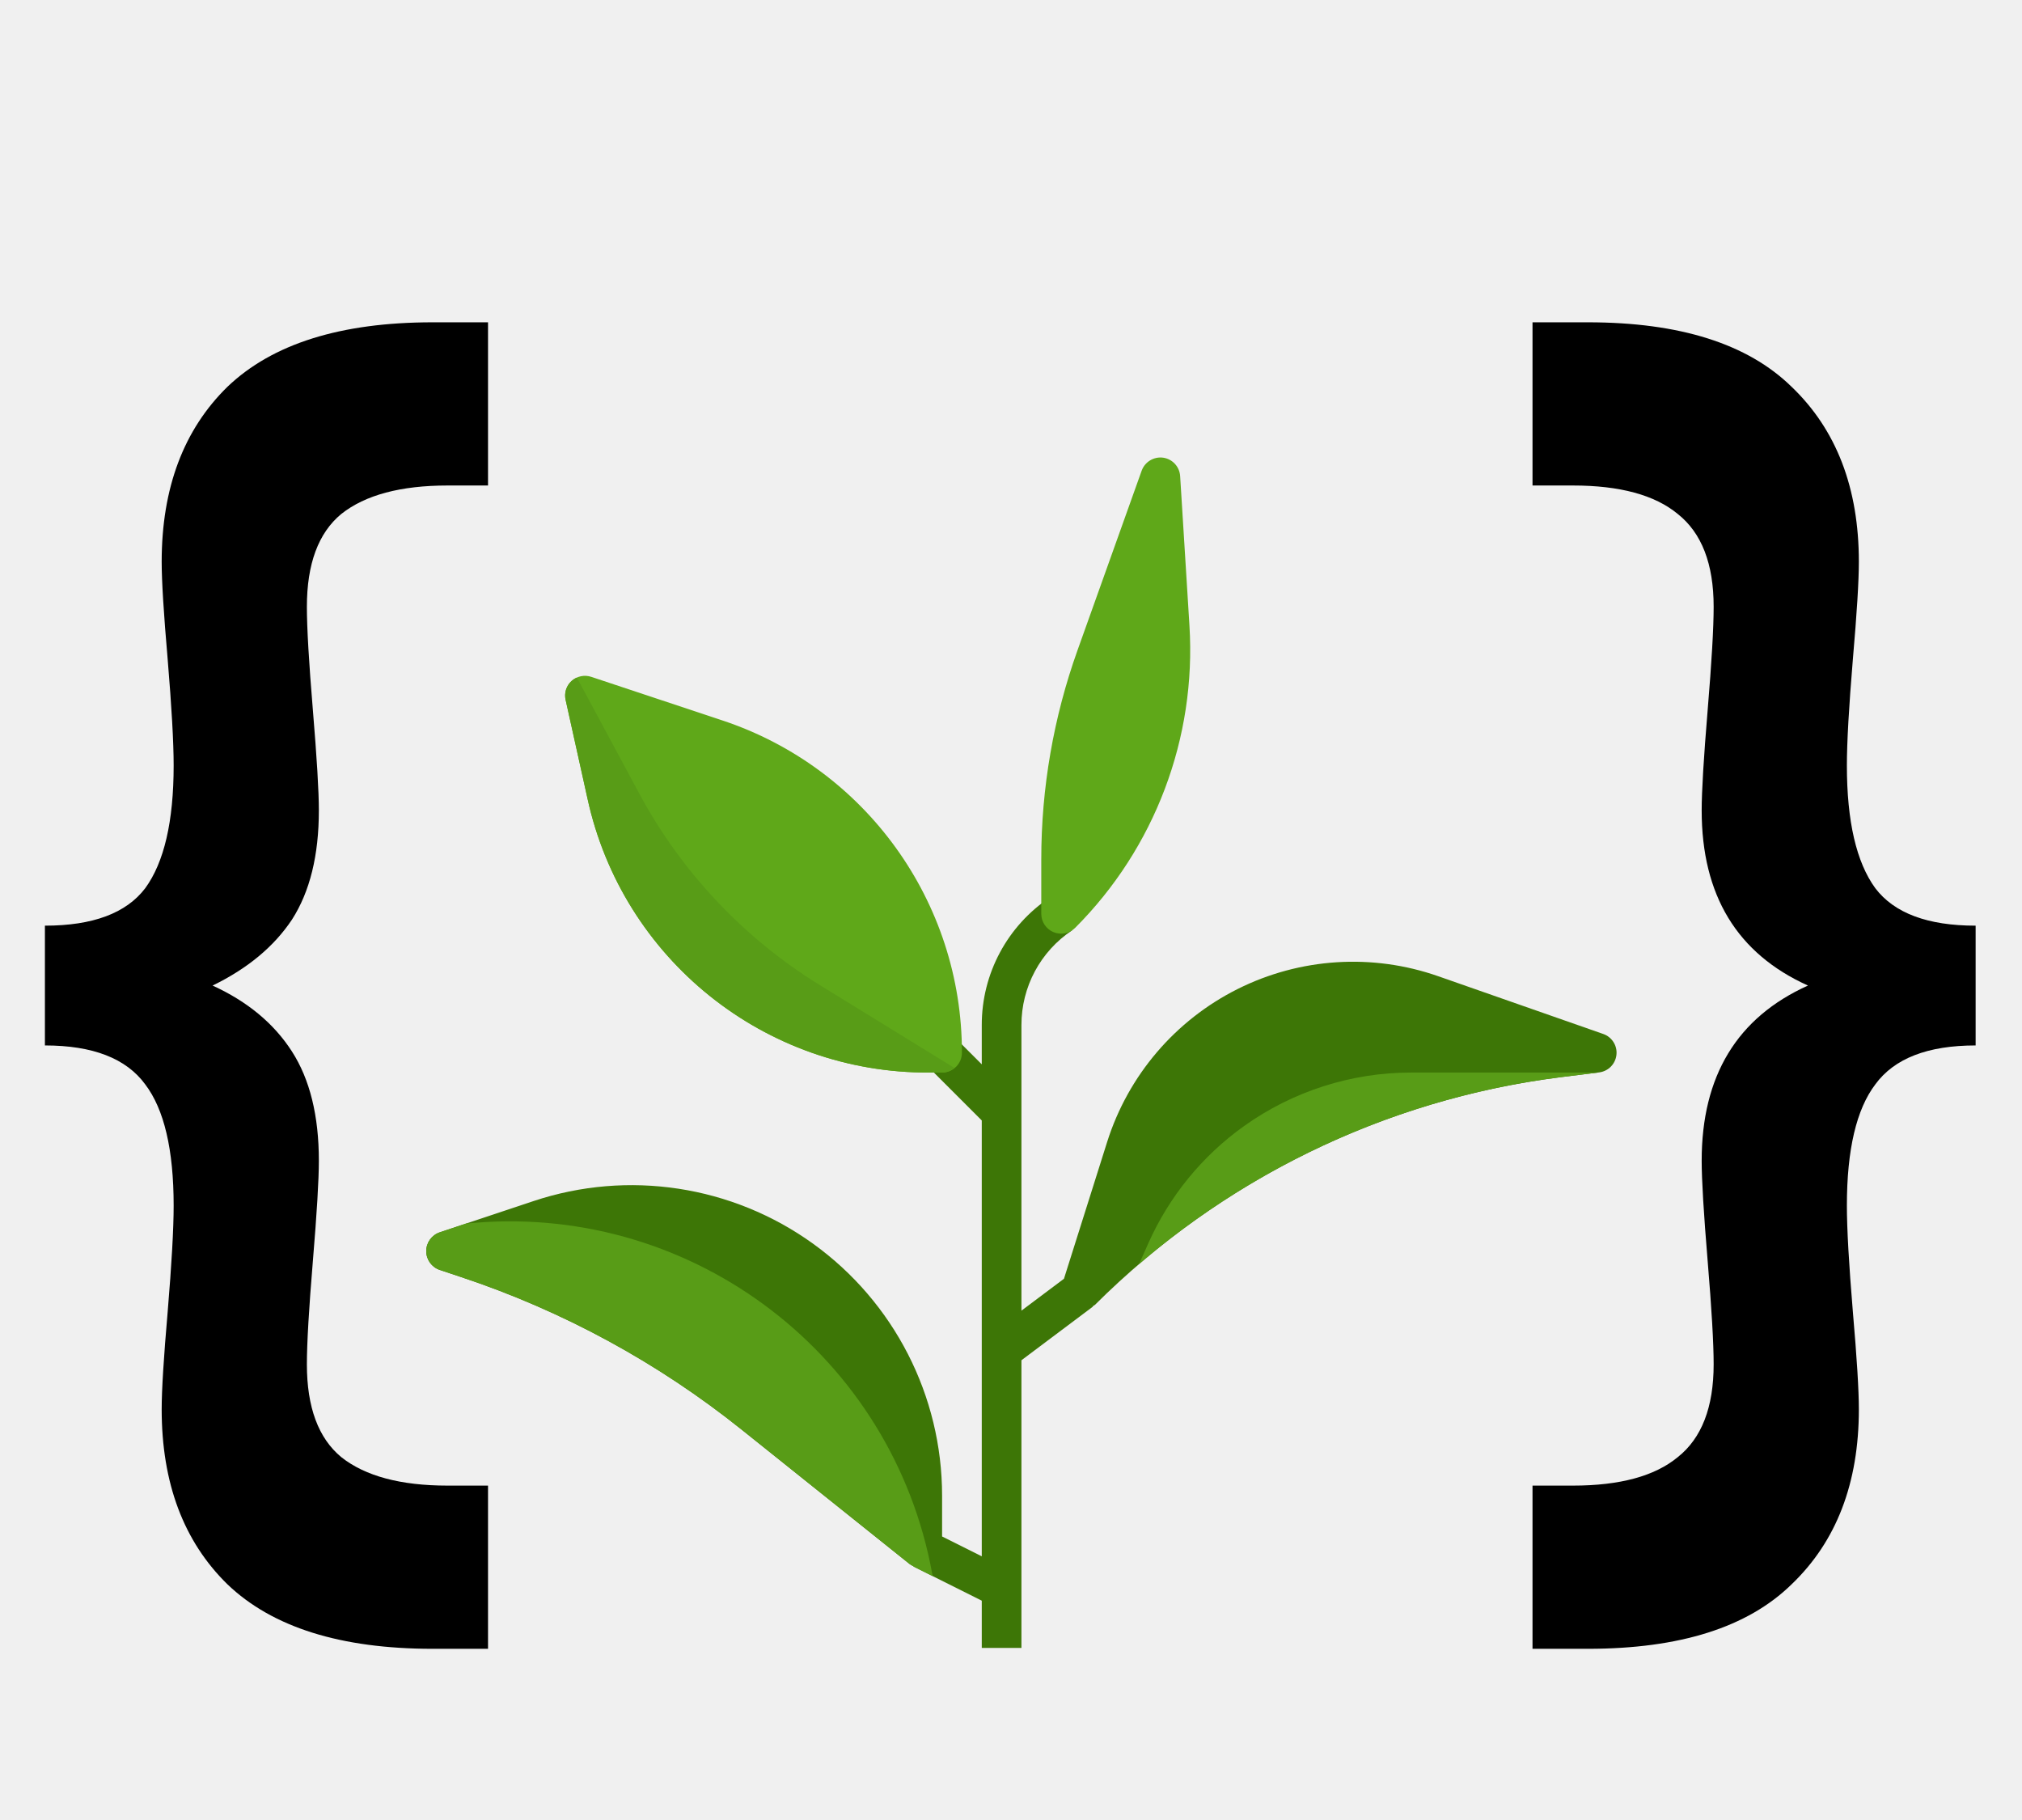
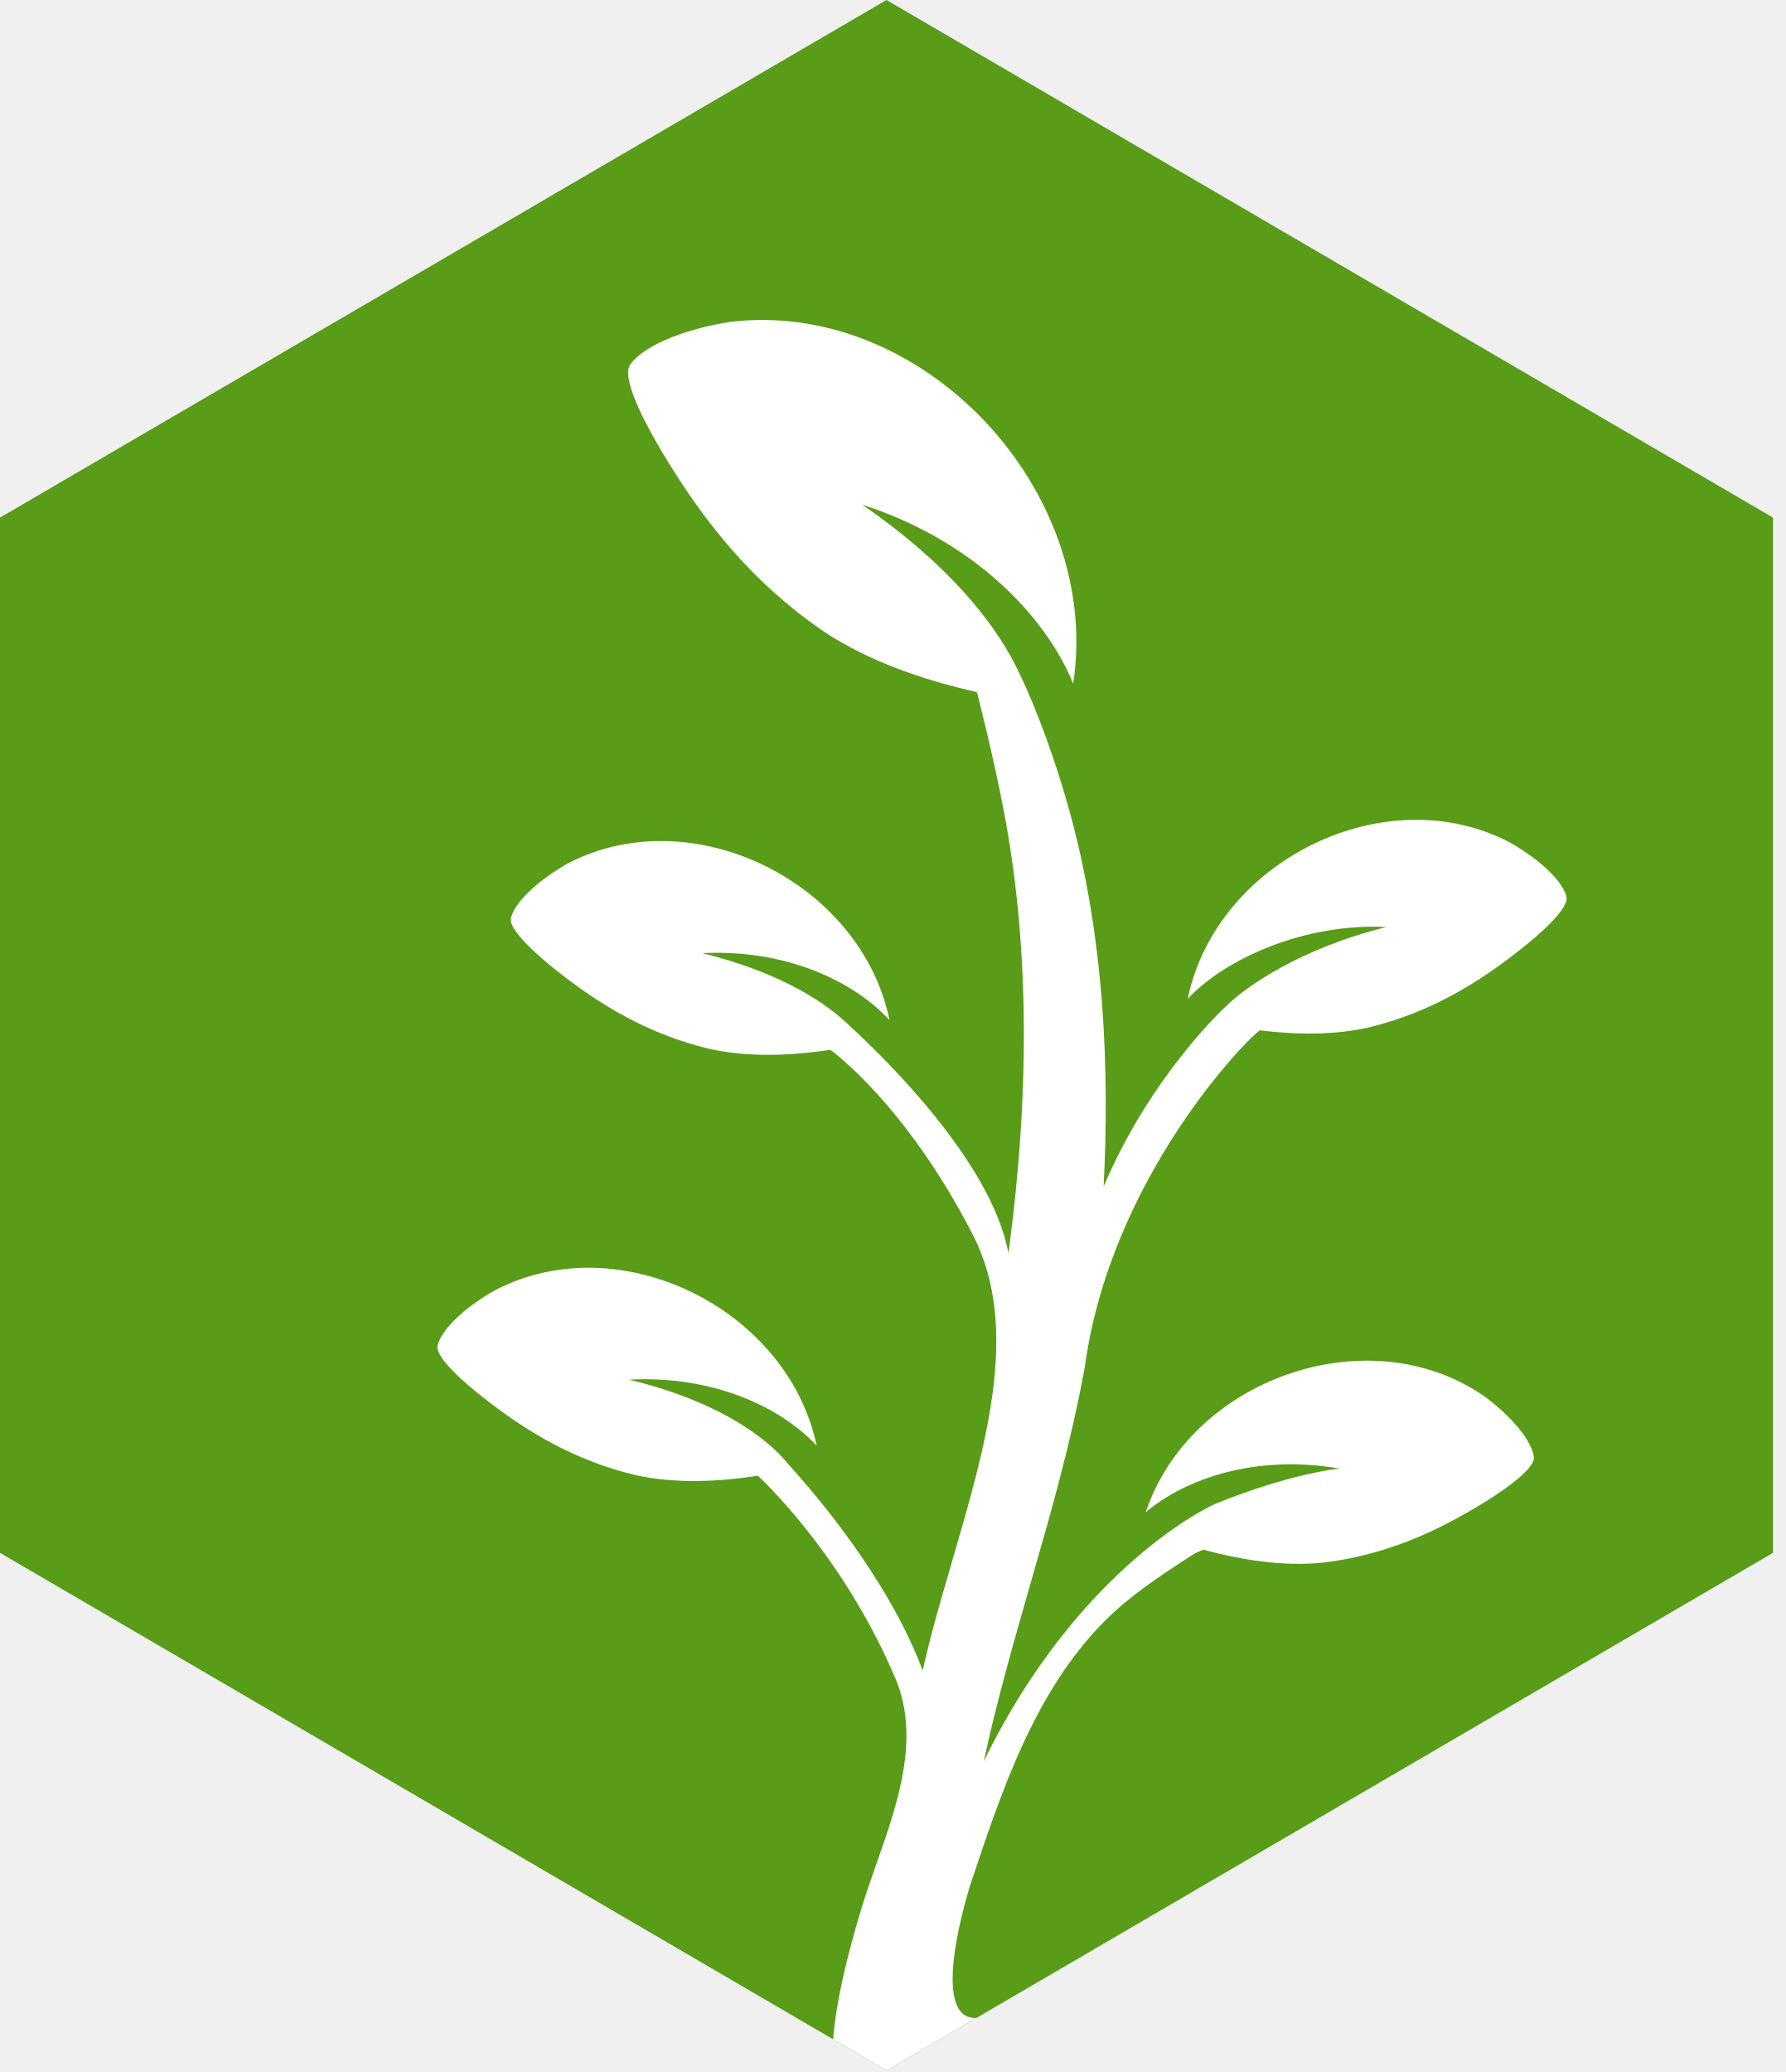
- <svg xmlns="http://www.w3.org/2000/svg" width="389" height="350" viewBox="0 0 389 350" fill="none">
-   <path d="M86.112 93.392C77.088 93.392 70.272 95.216 65.664 98.864C61.248 102.512 59.04 108.464 59.04 116.72C59.04 120.752 59.424 127.376 60.192 136.592C60.96 145.808 61.344 152.24 61.344 155.888C61.344 164.528 59.616 171.536 56.16 176.912C52.704 182.096 47.616 186.32 40.896 189.584C47.616 192.656 52.704 196.88 56.16 202.256C59.616 207.632 61.344 214.64 61.344 223.28C61.344 226.928 60.96 233.36 60.192 242.576C59.424 251.792 59.04 258.416 59.04 262.448C59.04 270.704 61.248 276.656 65.664 280.304C70.272 283.952 77.088 285.776 86.112 285.776H93.888V317.168H83.232C65.568 317.168 52.416 313.04 43.776 304.784C35.328 296.528 31.104 285.296 31.104 271.088C31.104 267.44 31.488 261.2 32.256 252.368C33.024 243.152 33.408 236.336 33.408 231.92C33.408 221.168 31.584 213.392 27.936 208.592C24.288 203.6 17.856 201.104 8.64 201.104V178.064C17.856 178.064 24.288 175.664 27.936 170.864C31.584 165.872 33.408 158 33.408 147.248C33.408 142.832 33.024 136.016 32.256 126.8C31.488 117.968 31.104 111.728 31.104 108.08C31.104 93.872 35.328 82.64 43.776 74.384C52.416 66.128 65.568 62 83.232 62H93.888V93.392H86.112ZM355.311 147.248C355.311 158 357.135 165.872 360.783 170.864C364.431 175.664 370.863 178.064 380.079 178.064V201.104C370.863 201.104 364.431 203.6 360.783 208.592C357.135 213.392 355.311 221.168 355.311 231.92C355.311 236.336 355.695 243.152 356.463 252.368C357.231 261.2 357.615 267.44 357.615 271.088C357.615 285.296 353.295 296.528 344.655 304.784C336.207 313.04 323.151 317.168 305.487 317.168H294.831V285.776H302.607C311.631 285.776 318.351 283.952 322.767 280.304C327.375 276.656 329.679 270.704 329.679 262.448C329.679 258.416 329.295 251.792 328.527 242.576C327.759 233.36 327.375 226.928 327.375 223.28C327.375 206.96 334.191 195.728 347.823 189.584C334.191 183.44 327.375 172.208 327.375 155.888C327.375 152.24 327.759 145.808 328.527 136.592C329.295 127.376 329.679 120.752 329.679 116.72C329.679 108.464 327.375 102.512 322.767 98.864C318.351 95.216 311.631 93.392 302.607 93.392H294.831V62H305.487C323.151 62 336.207 66.128 344.655 74.384C353.295 82.64 357.615 93.872 357.615 108.08C357.615 111.728 357.231 117.968 356.463 126.8C355.695 136.016 355.311 142.832 355.311 147.248Z" fill="black" />
-   <g clip-path="url(#clip0)">
-     <path d="M308.446 198.9L276.696 187.789C264.026 183.353 250.101 184.242 238.097 190.251C226.094 196.261 217.037 206.876 212.995 219.677L204.688 245.985L196.509 252.119V197.178C196.499 189.855 200.161 183.014 206.259 178.961L202.023 172.61C193.801 178.079 188.865 187.302 188.876 197.178V204.738L183.941 199.803L178.545 205.2L188.876 215.532V299.376L181.243 295.559V287.708C181.241 268.509 172.011 250.479 156.436 239.252C140.859 228.028 120.837 224.973 102.623 231.047L84.626 237.046C83.058 237.562 82 239.023 82 240.672C82 242.322 83.058 243.783 84.626 244.299L88.712 245.661C108.302 252.174 126.581 262.115 142.696 275.019L175.041 300.895C175.259 301.048 175.496 301.176 175.744 301.277L175.72 301.327L188.876 307.911V317.002H196.509V261.66L210.247 251.354L210.206 251.302C210.362 251.211 210.513 251.11 210.657 251C234.824 226.91 266.299 211.514 300.151 207.226L307.66 206.289C309.417 206.067 310.79 204.666 310.978 202.904C311.167 201.143 310.118 199.485 308.446 198.9V198.9Z" fill="#3D7606" />
-     <path d="M228.829 120.324L227.041 91.582C226.927 89.774 225.559 88.294 223.764 88.039C221.975 87.801 220.259 88.839 219.641 90.536L207.297 125.084C202.681 137.989 200.322 151.594 200.325 165.301V175.785C200.325 177.328 201.255 178.72 202.681 179.311C204.106 179.9 205.748 179.574 206.84 178.484C222.169 163.148 230.179 141.968 228.829 120.324Z" fill="#5FA819" />
-     <path d="M139.005 138.595L113.752 130.2C112.448 129.763 111.009 130.063 109.986 130.984C108.965 131.907 108.518 133.306 108.818 134.65L113.016 153.588C119.738 184.488 147.159 206.473 178.781 206.319H181.243C183.351 206.319 185.059 204.61 185.059 202.502C185.084 173.5 166.523 147.747 139.005 138.595Z" fill="#5FA819" />
-     <path d="M157.77 189.526C143.145 180.524 131.157 167.822 123.014 152.703L110.978 130.339C109.313 131.057 108.402 132.864 108.818 134.629L113.016 153.567C119.73 184.477 147.154 206.471 178.781 206.319H181.243C182.111 206.304 182.946 205.989 183.608 205.426L157.77 189.526Z" fill="#589C17" />
-     <path d="M239.321 216.622C231.28 222.364 224.924 230.154 220.911 239.183L219.147 243.153C242.057 223.514 270.218 211.02 300.151 207.219L307.423 206.319H271.494C259.957 206.315 248.709 209.919 239.321 216.622V216.622Z" fill="#589C17" />
-     <path d="M179.426 303.185L179.35 302.766C171.76 261.014 133.766 231.807 91.469 235.21L89.693 235.352L84.626 237.042C83.058 237.558 82 239.019 82 240.669C82 242.318 83.058 243.779 84.626 244.293L88.712 245.657C108.302 252.173 126.581 262.113 142.696 275.019L175.041 300.895C175.259 301.048 175.496 301.176 175.744 301.277L175.72 301.327L179.426 303.185Z" fill="#589C17" />
-   </g>
-   <defs>
-     <clipPath id="clip0">
-       <rect x="82" y="88" width="229" height="229" fill="white" />
-     </clipPath>
-   </defs>
+ <svg xmlns="http://www.w3.org/2000/svg" width="131" height="152" viewBox="0 0 131 152" fill="none">
+   <path fill-rule="evenodd" clip-rule="evenodd" d="M65.035 0L130.07 37.971V113.914L65.035 151.886L0 113.914V37.971L65.035 0Z" fill="#589C17" />
+   <path d="M61.118 149.598C61.357 146.699 62.118 143.738 62.903 140.984L63.009 140.637C63.373 139.333 63.846 138.025 64.327 136.633C65.966 132.043 67.47 127.381 65.705 123.17C62.164 114.781 56.788 109.379 55.609 108.258C52.618 108.71 49.511 108.854 46.618 108.211C42.248 107.16 38.711 105.125 35.214 102.333C34.532 101.787 31.842 99.614 32.104 98.678C32.502 97.254 34.571 95.627 36.288 94.667C45.4 89.876 57.787 95.964 59.914 106.057C57.281 103.224 52.323 100.884 46.162 101.211C53.783 103.058 56.908 106.258 57.809 107.387C62.426 112.481 66.008 117.995 67.691 122.548C68.224 120.11 68.972 117.545 69.751 114.867C72.203 106.419 74.955 97.556 71.37 90.585C66.459 81.023 61.039 77.093 60.911 77.016C57.931 77.461 54.836 77.576 51.951 76.923C47.589 75.853 44.053 73.796 40.569 70.99C39.891 70.439 37.218 68.254 37.489 67.313C37.891 65.897 39.972 64.279 41.676 63.33C50.819 58.583 63.172 64.728 65.255 74.834C62.63 71.986 57.694 69.621 51.525 69.921C56.663 71.191 59.742 73.063 61.484 74.493V74.497C61.847 74.799 62.161 75.081 62.419 75.334C64.475 77.231 72.719 85.079 73.981 91.935C75.551 80.302 75.484 69.662 73.787 60.276C73.237 57.296 72.564 54.324 71.709 50.919C71.694 50.864 71.672 50.821 71.655 50.77C67.689 49.874 63.757 48.52 60.428 46.325C55.276 42.793 51.672 38.388 48.489 33.022C47.868 31.969 45.444 27.828 46.238 26.735C47.449 25.092 50.928 24.009 53.605 23.609C67.764 21.933 80.884 35.998 78.732 50.155C76.694 45.167 71.409 39.657 63.247 37.019C69.818 41.545 72.922 45.816 74.352 48.528C74.352 48.528 76.436 52.329 78.383 59.226C81.122 68.953 81.376 78.942 80.966 87.037C84.432 78.862 89.912 73.846 89.912 73.846V73.85C91.339 72.403 95.411 69.566 101.721 68.003C95.567 67.701 89.765 70.431 87.133 73.277C89.211 63.175 101.572 57.026 110.708 61.773C112.425 62.723 114.512 64.342 114.914 65.758C115.179 66.703 112.504 68.881 111.821 69.432C108.332 72.238 104.81 74.295 100.446 75.366C97.868 75.954 95.114 75.911 92.423 75.585C91.532 76.145 81.491 86.364 79.587 100.255C78.582 105.836 77.031 111.197 75.542 116.371C74.341 120.554 73.123 124.809 72.171 129.204C79.274 114.685 89.084 110.353 89.084 110.353C89.084 110.353 94.023 108.247 98.272 107.731C92.188 106.681 87.003 108.436 84.051 110.939C87.323 101.161 100.329 96.561 108.837 102.391C110.426 103.542 112.295 105.397 112.525 106.859C112.685 107.822 109.768 109.661 109.027 110.129C105.232 112.488 101.488 114.103 97.032 114.638C94.144 114.922 91.15 114.457 88.284 113.684C87.964 113.801 87.635 113.959 87.314 114.17C84.943 115.706 82.836 117.118 81.001 118.957C75.909 124.108 73.516 131.277 71.198 138.223C71.198 138.223 67.983 148.164 71.624 148.038L65.035 151.885L61.118 149.598V149.598Z" fill="white" />
</svg>
